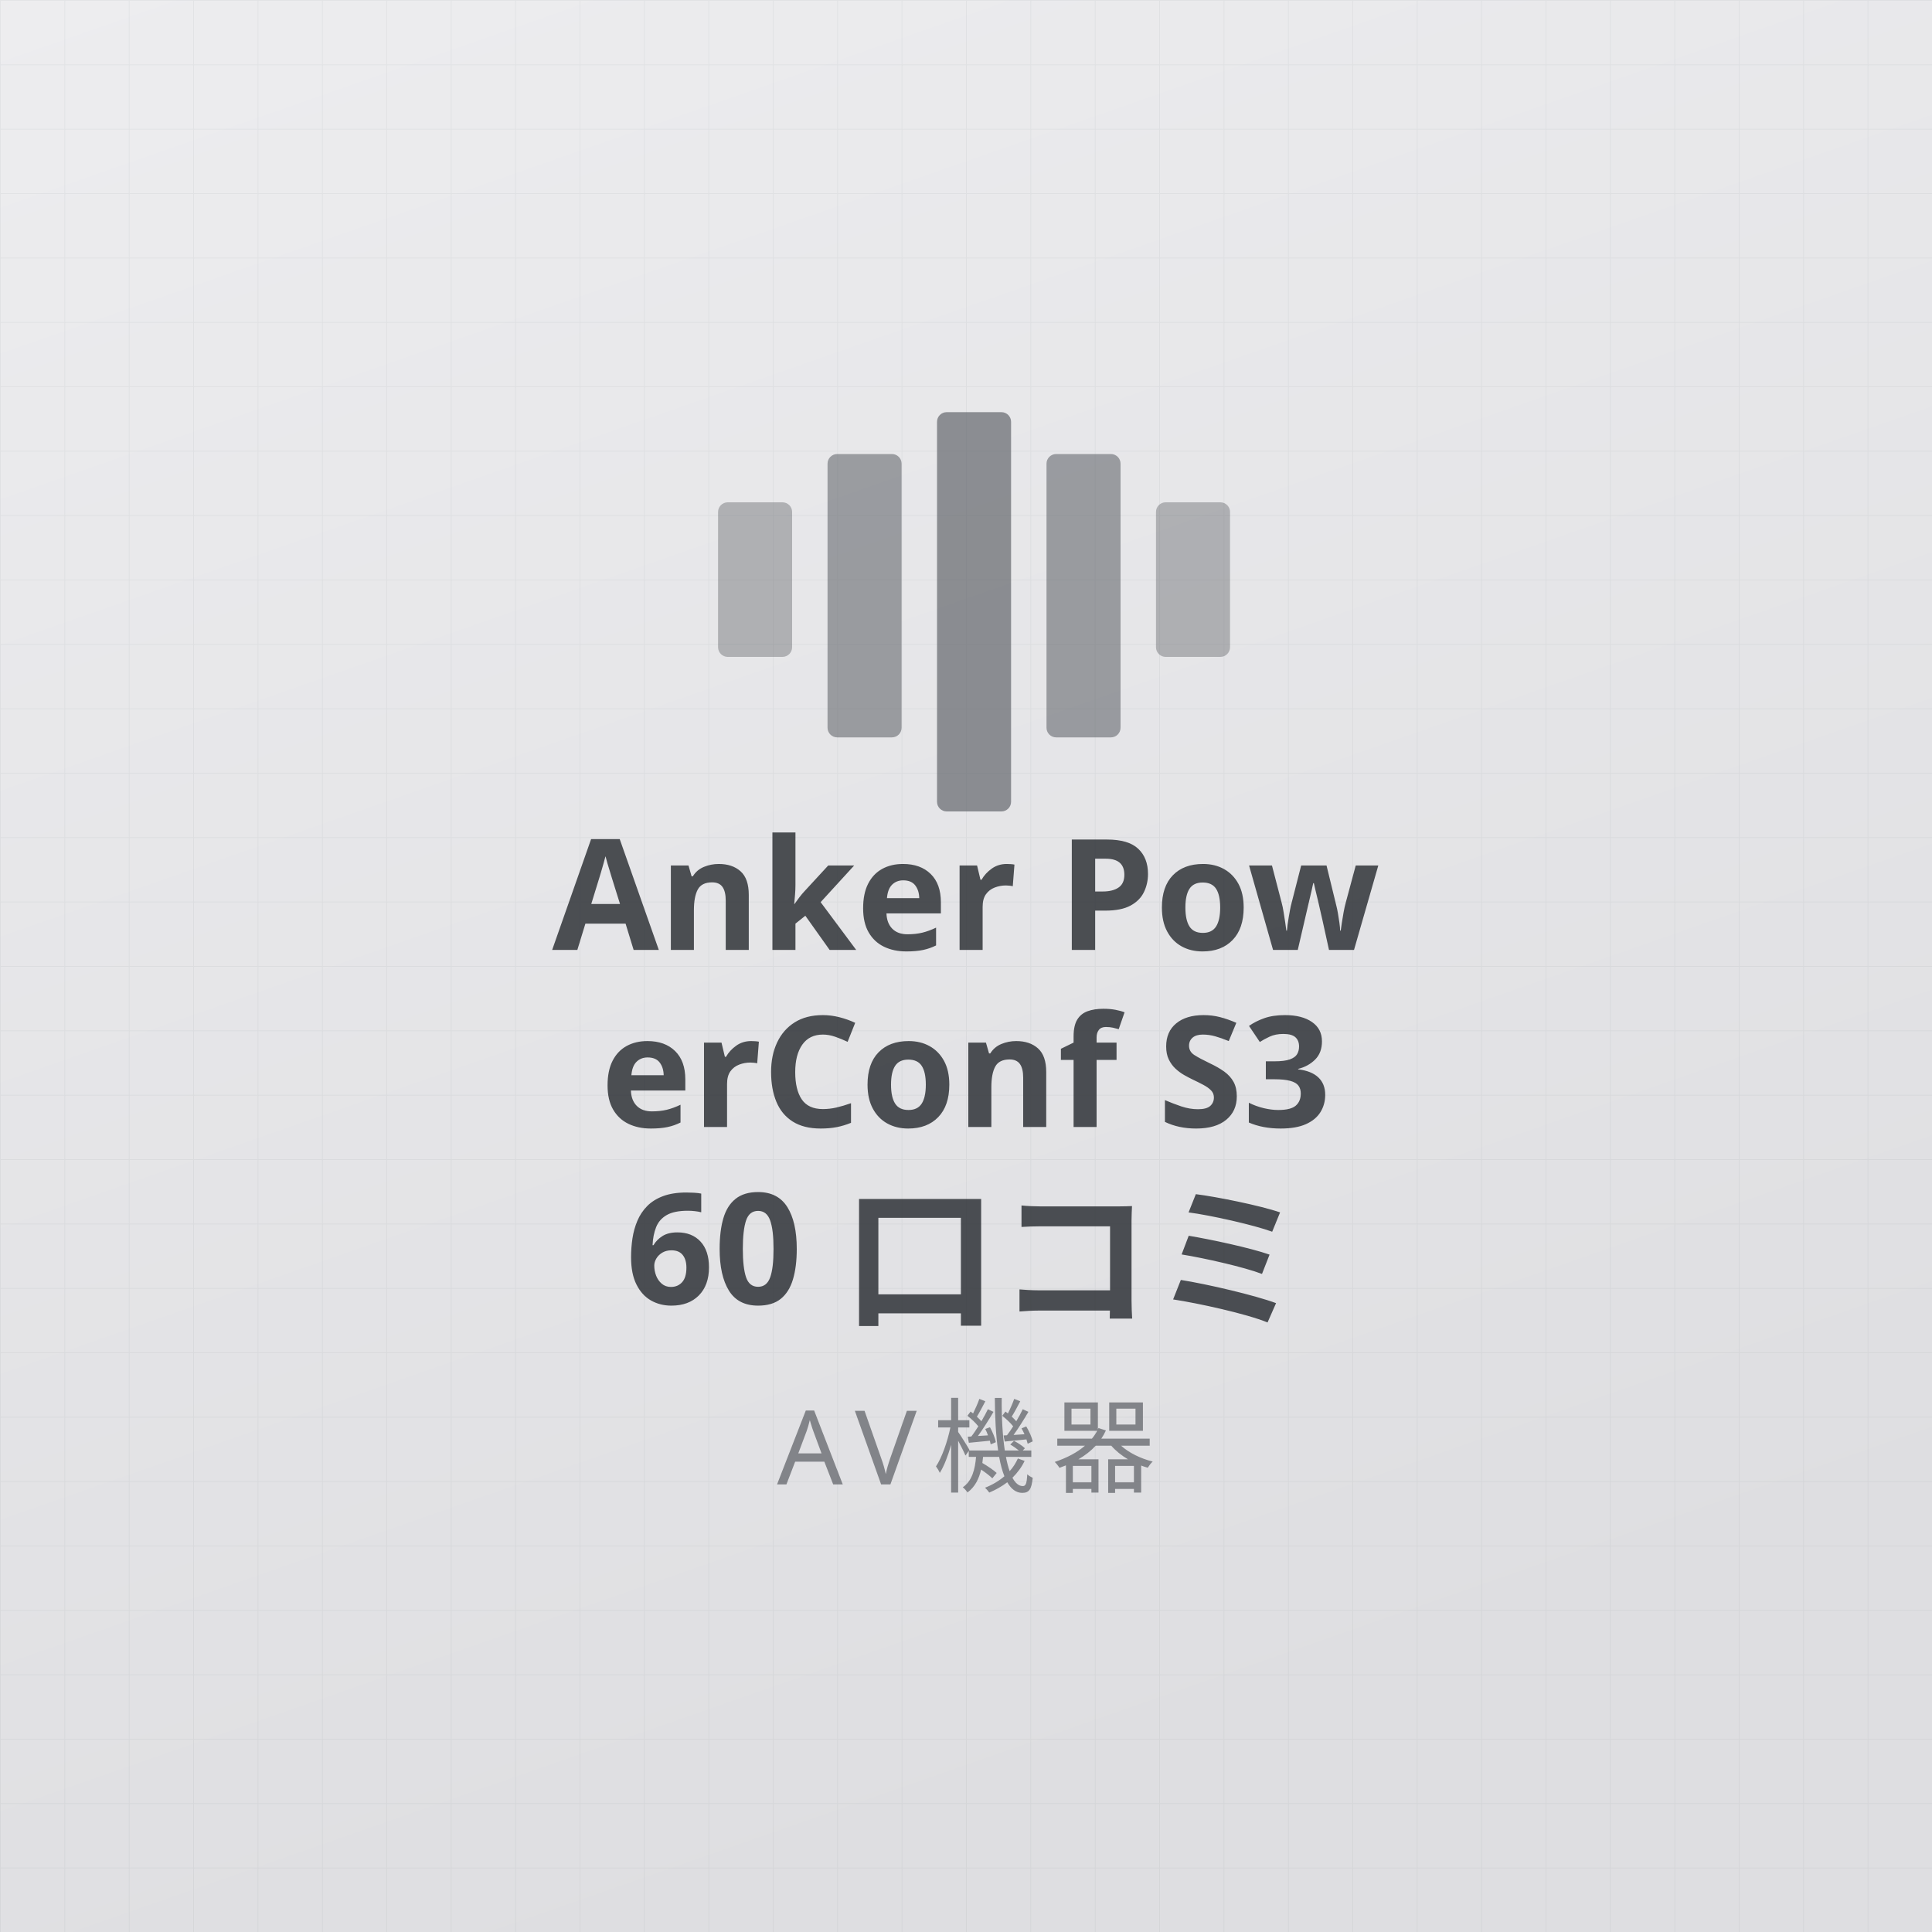
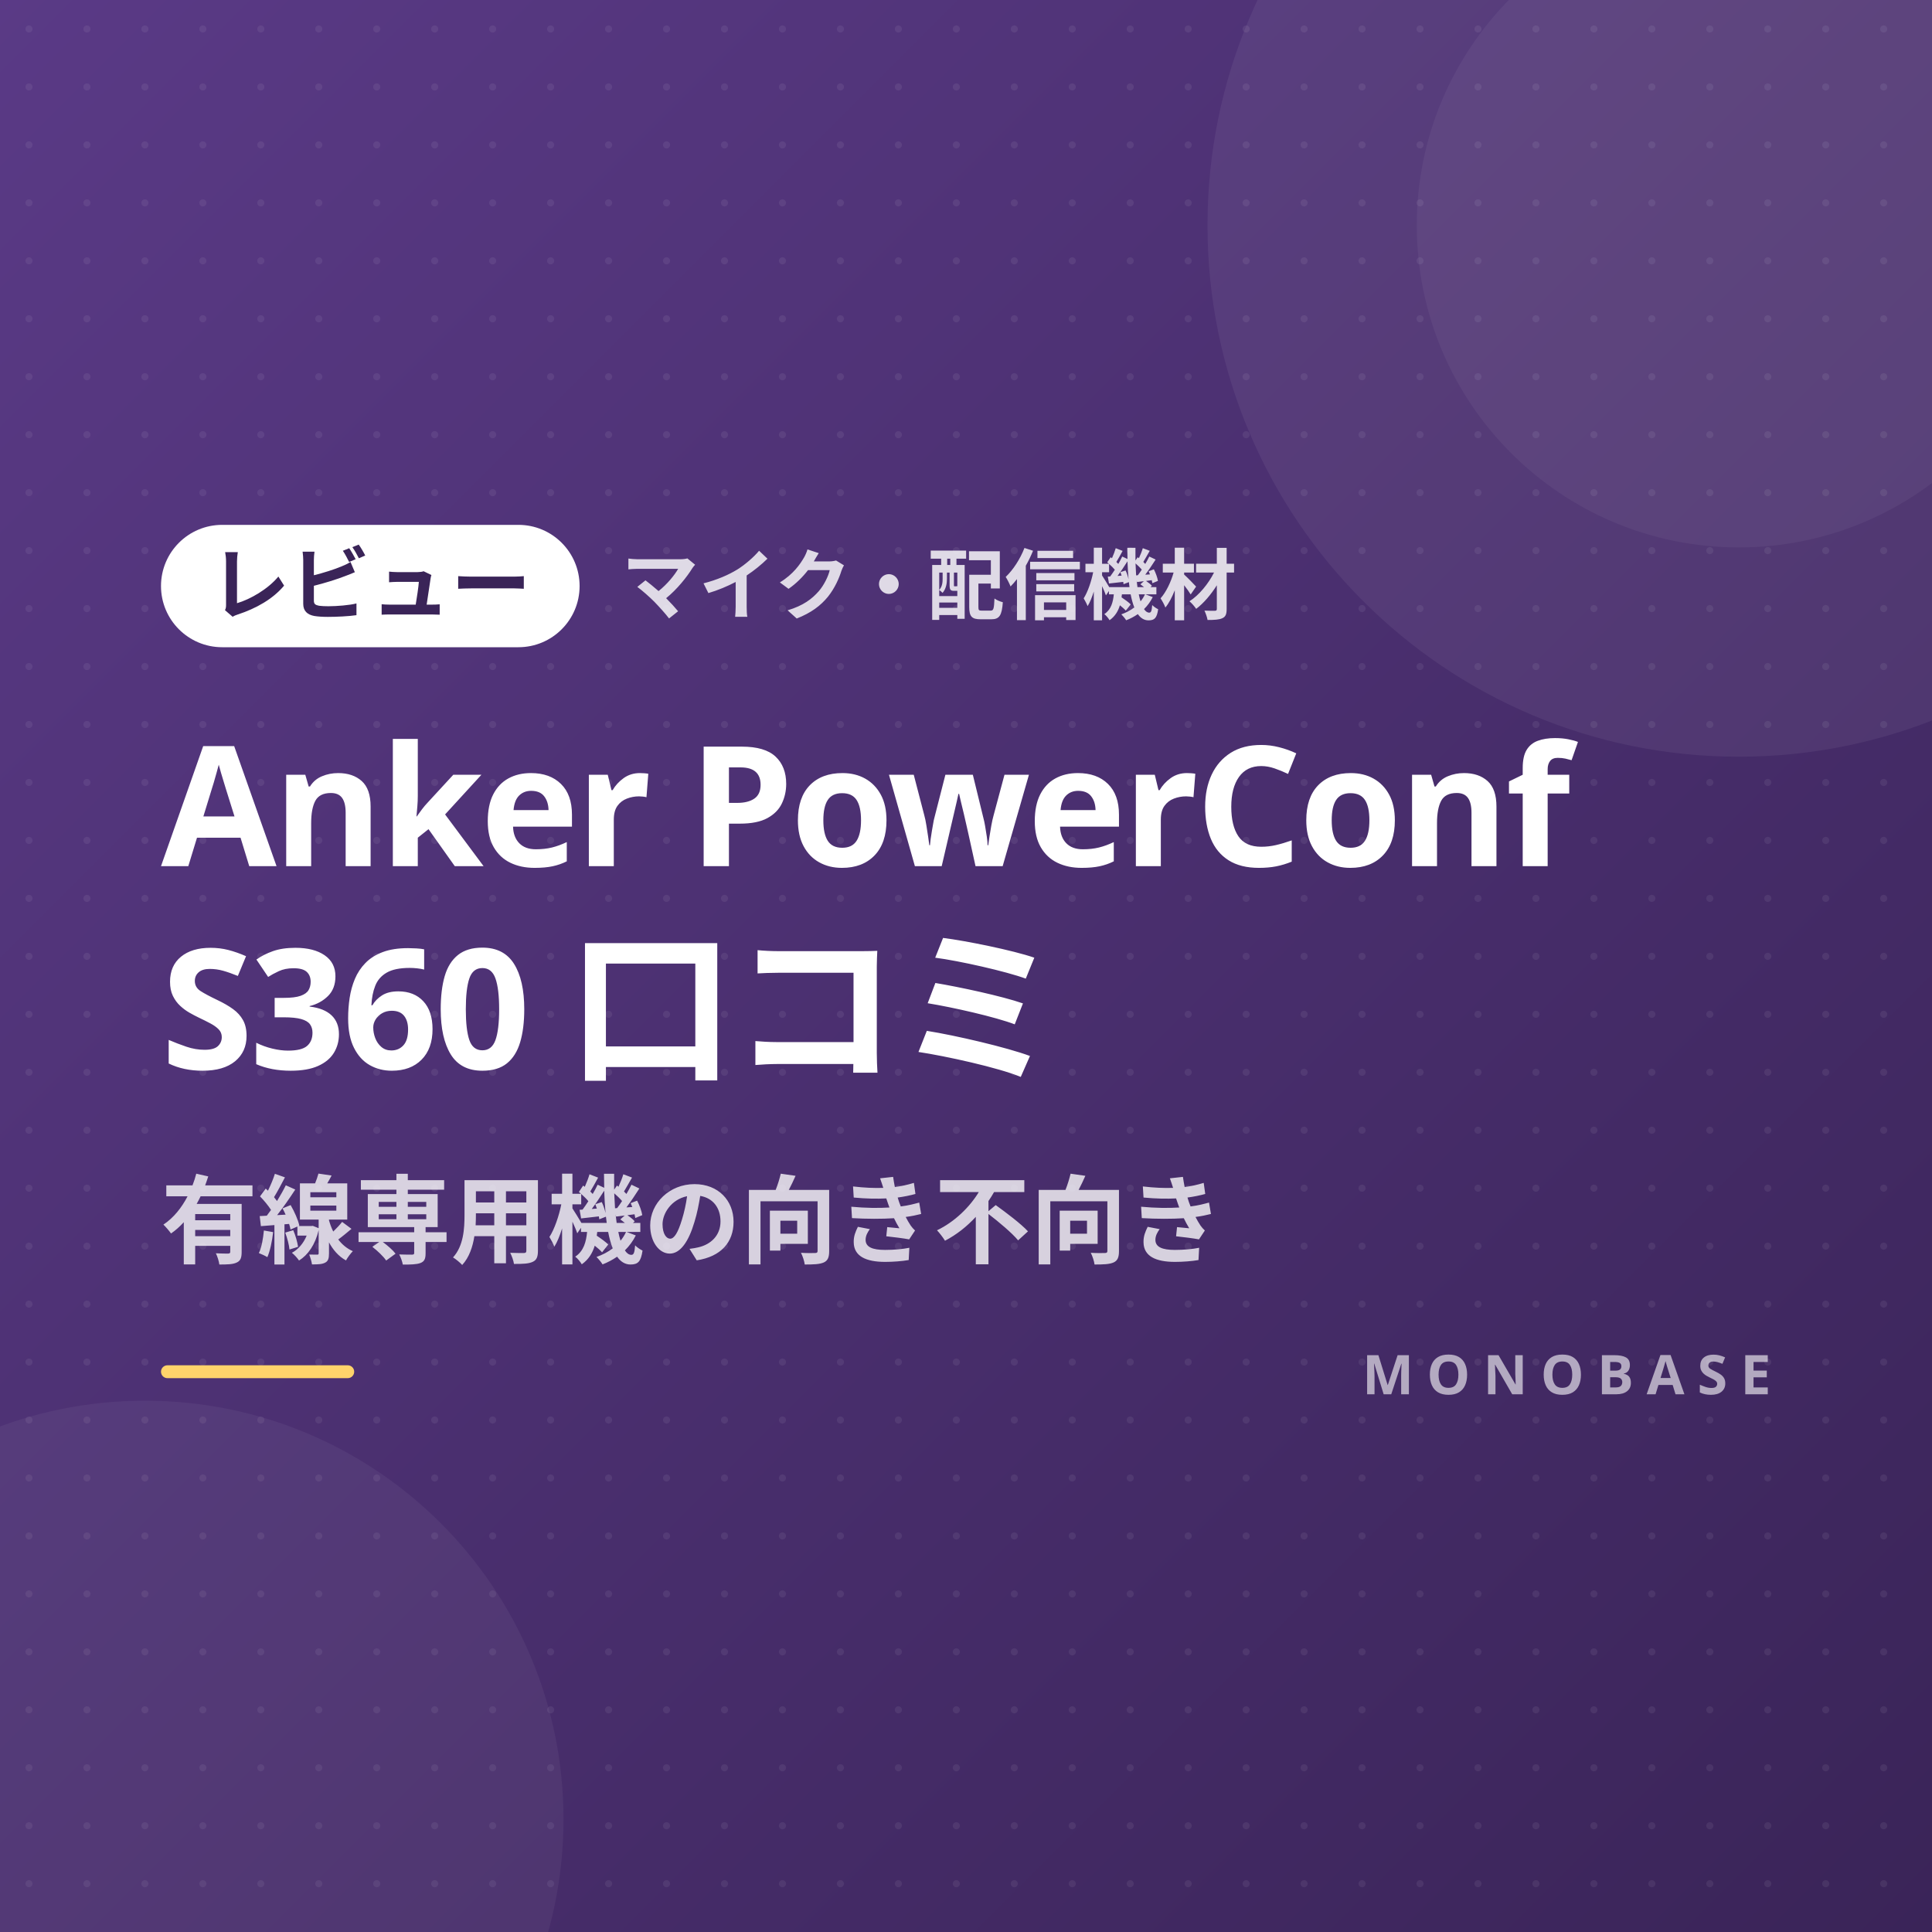
- <svg xmlns="http://www.w3.org/2000/svg" width="1200" height="1200" viewBox="0 0 1200 1200" role="img" aria-label="Anker PowerConf S360 口コミ">
+ <svg xmlns="http://www.w3.org/2000/svg" width="1200" height="1200" viewBox="0 0 1200 1200" role="img" aria-label="Anker PowerConf S360 口コミ｜有線専用機の向き不向き">
  <defs>
-     <linearGradient id="shade" x1="0" y1="0" x2="0.35" y2="1">
-       <stop offset="0%" stop-color="#EDEDEF" />
-       <stop offset="100%" stop-color="#DEDEE1" />
+     <linearGradient id="bg" x1="0" y1="0" x2="1" y2="1">
+       <stop offset="0%" stop-color="#5A3A86" />
+       <stop offset="100%" stop-color="#3A2458" />
    </linearGradient>
-     <pattern id="grid" width="40" height="40" patternUnits="userSpaceOnUse">
-       <path d="M40 0 L0 0 0 40" fill="none" stroke="#25282D" stroke-opacity=".05" stroke-width="1" />
+     <pattern id="dots" width="36" height="36" patternUnits="userSpaceOnUse">
+       <circle cx="18" cy="18" r="2.2" fill="#FFFFFF" fill-opacity=".07" />
    </pattern>
  </defs>
-   <rect width="1200" height="1200" fill="url(#shade)" />
-   <rect width="1200" height="1200" fill="url(#grid)" />
-   <rect x="446" y="312" width="46" height="96" rx="6" fill="#5A5D63" fill-opacity=".40" />
-   <rect x="514" y="282" width="46" height="176" rx="6" fill="#5A5D63" fill-opacity=".55" />
-   <rect x="582" y="256" width="46" height="248" rx="6" fill="#5A5D63" fill-opacity=".65" />
-   <rect x="650" y="282" width="46" height="176" rx="6" fill="#5A5D63" fill-opacity=".55" />
-   <rect x="718" y="312" width="46" height="96" rx="6" fill="#5A5D63" fill-opacity=".40" />
-   <text x="600" y="590" text-anchor="middle" font-family="&quot;Hiragino Sans&quot;, &quot;Noto Sans JP&quot;, &quot;Yu Gothic&quot;, sans-serif" font-size="96" font-weight="700" fill="#25282D" fill-opacity=".80">Anker Pow</text>
-   <text x="600" y="700" text-anchor="middle" font-family="&quot;Hiragino Sans&quot;, &quot;Noto Sans JP&quot;, &quot;Yu Gothic&quot;, sans-serif" font-size="96" font-weight="700" fill="#25282D" fill-opacity=".80">erConf S3</text>
-   <text x="600" y="810" text-anchor="middle" font-family="&quot;Hiragino Sans&quot;, &quot;Noto Sans JP&quot;, &quot;Yu Gothic&quot;, sans-serif" font-size="96" font-weight="700" fill="#25282D" fill-opacity=".80">60 口コミ</text>
-   <text x="600" y="922" text-anchor="middle" font-family="&quot;Hiragino Sans&quot;, &quot;Noto Sans JP&quot;, &quot;Yu Gothic&quot;, sans-serif" font-size="64" letter-spacing="10" fill="#5A5D63" fill-opacity=".70">AV機器</text>
+   <rect width="1200" height="1200" fill="url(#bg)" />
+   <rect width="1200" height="1200" fill="url(#dots)" />
+   <circle cx="1080" cy="140" r="330" fill="#FFFFFF" fill-opacity=".06" />
+   <circle cx="1080" cy="140" r="200" fill="#FFFFFF" fill-opacity=".05" />
+   <circle cx="90" cy="1130" r="260" fill="#FFFFFF" fill-opacity=".05" />
+   <rect x="100" y="326" width="260" height="76" rx="38" fill="#FFFFFF" />
+   <text x="230" y="381" text-anchor="middle" font-family="&quot;Hiragino Sans&quot;, &quot;Hiragino Kaku Gothic ProN&quot;, &quot;Noto Sans JP&quot;, &quot;Yu Gothic&quot;, &quot;Meiryo&quot;, sans-serif" font-size="50" font-weight="800" fill="#3A2458">レビュー</text>
+   <text x="386.0" y="381" font-family="&quot;Hiragino Sans&quot;, &quot;Hiragino Kaku Gothic ProN&quot;, &quot;Noto Sans JP&quot;, &quot;Yu Gothic&quot;, &quot;Meiryo&quot;, sans-serif" font-size="48" font-weight="600" fill="#FFFFFF" fill-opacity=".82">マイク・配信機材</text>
+   <text x="100" y="538" font-family="&quot;Hiragino Sans&quot;, &quot;Hiragino Kaku Gothic ProN&quot;, &quot;Noto Sans JP&quot;, &quot;Yu Gothic&quot;, &quot;Meiryo&quot;, sans-serif" font-size="104" font-weight="800" fill="#FFFFFF" letter-spacing="-2.1">Anker PowerConf</text>
+   <text x="100" y="664" font-family="&quot;Hiragino Sans&quot;, &quot;Hiragino Kaku Gothic ProN&quot;, &quot;Noto Sans JP&quot;, &quot;Yu Gothic&quot;, &quot;Meiryo&quot;, sans-serif" font-size="104" font-weight="800" fill="#FFFFFF" letter-spacing="-2.1">S360 口コミ</text>
+   <text x="100" y="780" font-family="&quot;Hiragino Sans&quot;, &quot;Hiragino Kaku Gothic ProN&quot;, &quot;Noto Sans JP&quot;, &quot;Yu Gothic&quot;, &quot;Meiryo&quot;, sans-serif" font-size="60" font-weight="600" fill="#FFFFFF" fill-opacity=".78">有線専用機の向き不向き</text>
+   <rect x="100" y="848" width="120" height="8" rx="4" fill="#FFD36B" />
+   <text x="1100" y="866" text-anchor="end" font-family="&quot;Hiragino Sans&quot;, &quot;Hiragino Kaku Gothic ProN&quot;, &quot;Noto Sans JP&quot;, &quot;Yu Gothic&quot;, &quot;Meiryo&quot;, sans-serif" font-size="34" font-weight="700" letter-spacing="8" fill="#FFFFFF" fill-opacity=".6">MONOBASE</text>
</svg>
